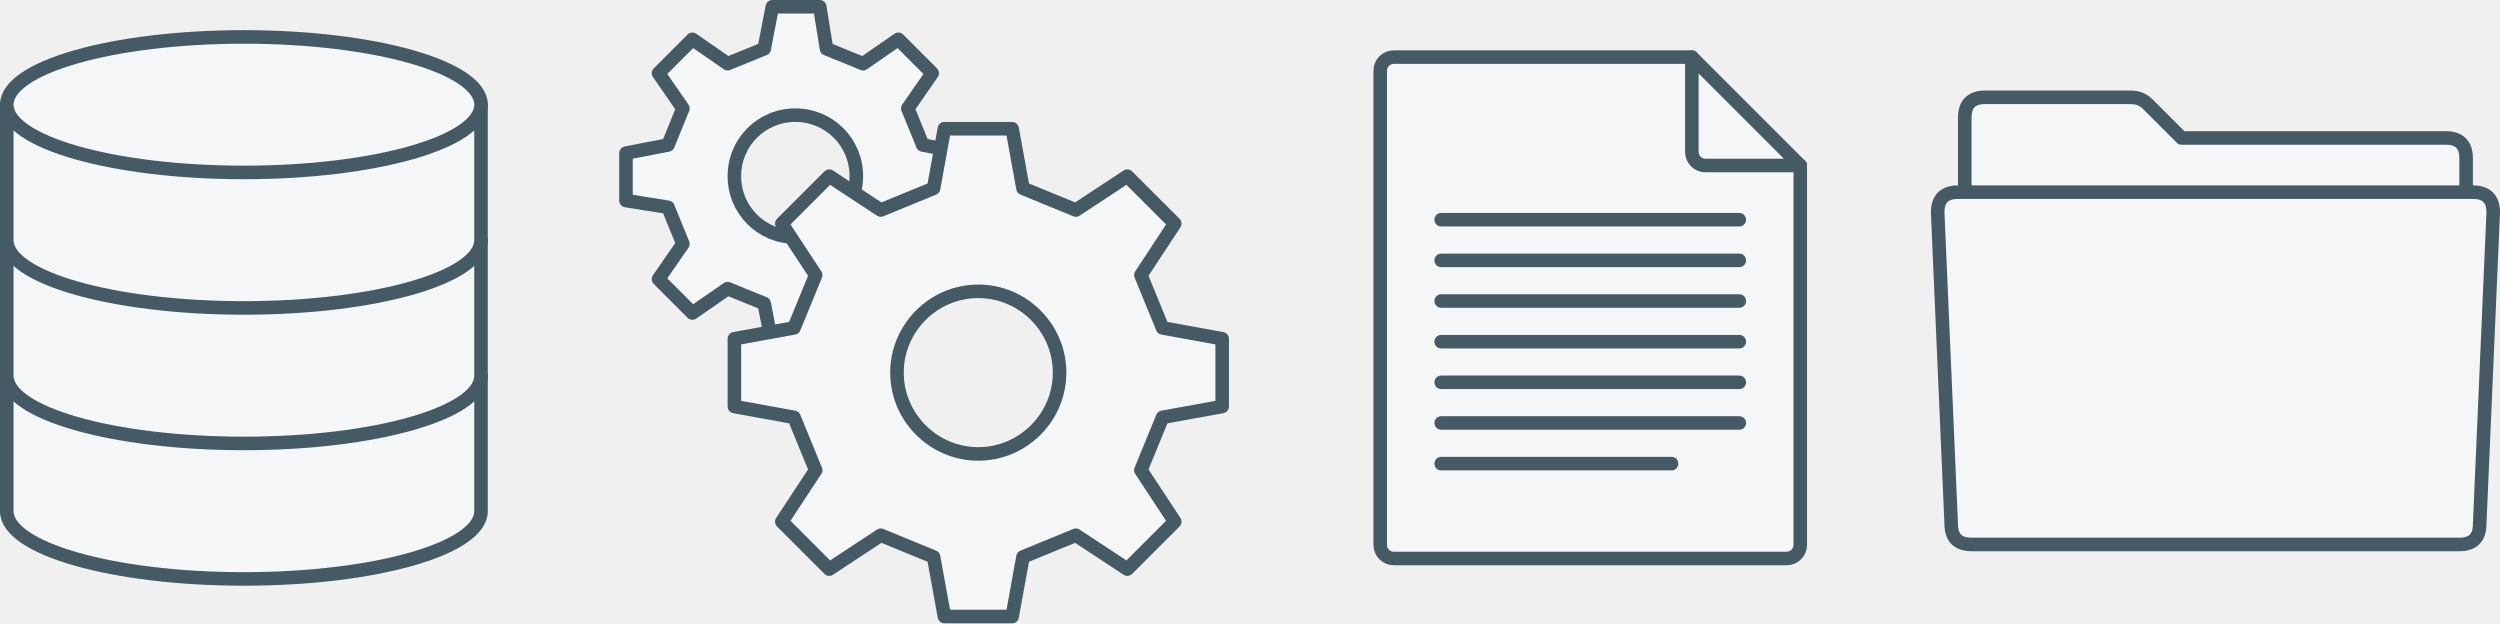
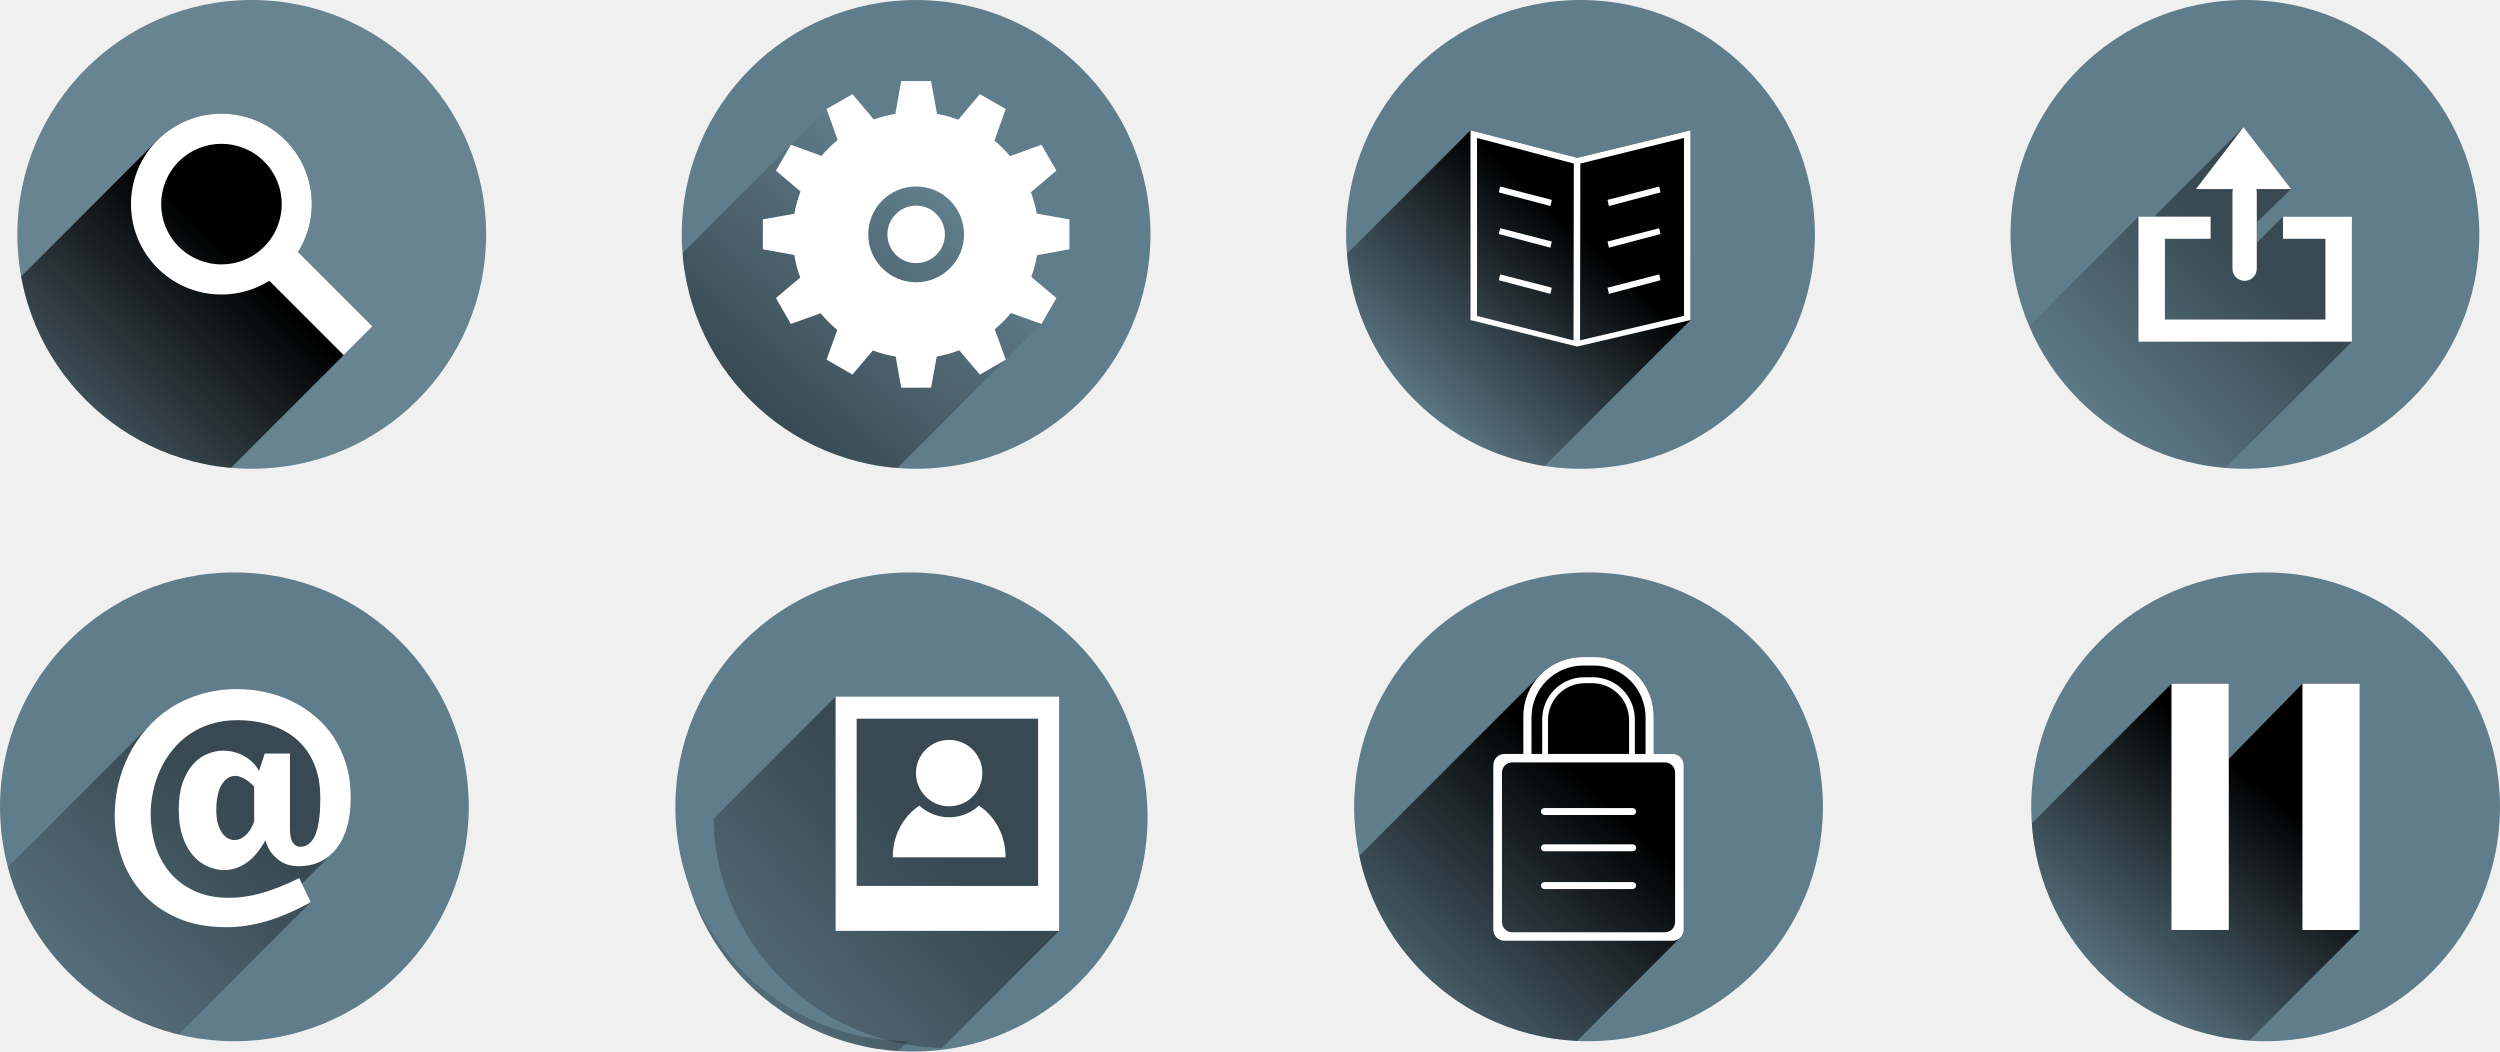
- <svg xmlns="http://www.w3.org/2000/svg" id="svg2" viewBox="0 0 184.501 46" version="1.1" width="184.501" height="46">
-   <defs id="defs67" />
-   <g id="g54" style="fill:#f4f6f8;stroke:#455a64;stroke-linecap:round;stroke-linejoin:round;stroke-opacity:1" transform="translate(-5.99995,-1.774183)">
-     <path id="path56" d="m 6.5,29.5 0,10 a 17.5,5 0 0 0 17.5,5 17.5,5 0 0 0 17.5,-5 l 0,-10" style="stroke:#455a64;stroke-opacity:1" />
-     <path id="path58" d="m 6.5,19.5 0,10 a 17.5,5 0 0 0 17.5,5 17.5,5 0 0 0 17.5,-5 l 0,-10" style="stroke:#455a64;stroke-opacity:1" />
-     <path id="path60" d="m 6.5,9.5 0,10 a 17.5,5 0 0 0 17.5,5 17.5,5 0 0 0 17.5,-5 l 0,-10" style="stroke:#455a64;stroke-opacity:1" />
-     <path id="path62" d="M 24,4.5 A 17.5,5 0 0 0 6.5,9.5 17.5,5 0 0 0 24,14.5 17.5,5 0 0 0 41.5,9.5 17.5,5 0 0 0 24,4.5 Z" style="stroke:#455a64;stroke-opacity:1" />
+ <svg xmlns="http://www.w3.org/2000/svg" xmlns:xlink="http://www.w3.org/1999/xlink" version="1.1" id="svg4732" viewBox="0 0 4266.375 1794.547" height="1794.547" width="4266.375">
+   <defs id="defs4734">
+     <linearGradient id="linearGradient6131">
+       <stop id="stop6133" offset="0" style="stop-color:#000000;stop-opacity:1;" />
+       <stop id="stop6135" offset="1" style="stop-color:#000000;stop-opacity:0;" />
+     </linearGradient>
+     <linearGradient gradientUnits="userSpaceOnUse" y2="797.922" x2="5.764" y1="389.351" x1="388.621" id="linearGradient6137" xlink:href="#linearGradient6131" />
+     <mask id="mask6139" maskUnits="userSpaceOnUse">
+       <circle style="color:#000000;clip-rule:nonzero;display:inline;overflow:visible;visibility:visible;opacity:1;isolation:auto;mix-blend-mode:normal;color-interpolation:sRGB;color-interpolation-filters:linearRGB;solid-color:#000000;solid-opacity:1;fill:#ffffff;fill-opacity:1;fill-rule:nonzero;stroke:none;stroke-width:0.4;stroke-miterlimit:4;stroke-dasharray:none;stroke-opacity:1;color-rendering:auto;image-rendering:auto;shape-rendering:auto;text-rendering:auto;enable-background:accumulate" id="circle6141" cx="400" cy="652.362" r="400" />
+     </mask>
+     <mask id="mask6143" maskUnits="userSpaceOnUse">
+       <circle style="color:#000000;clip-rule:nonzero;display:inline;overflow:visible;visibility:visible;opacity:1;isolation:auto;mix-blend-mode:normal;color-interpolation:sRGB;color-interpolation-filters:linearRGB;solid-color:#000000;solid-opacity:1;fill:#ffffff;fill-opacity:1;fill-rule:nonzero;stroke:none;stroke-width:0.4;stroke-miterlimit:4;stroke-dasharray:none;stroke-opacity:1;color-rendering:auto;image-rendering:auto;shape-rendering:auto;text-rendering:auto;enable-background:accumulate" id="circle6145" cx="400" cy="400" r="400" />
+     </mask>
+     <linearGradient xlink:href="#linearGradient6131" id="linearGradient7658" x1="397.143" y1="394.286" x2="107.143" y2="711.429" gradientUnits="userSpaceOnUse" />
+     <mask maskUnits="userSpaceOnUse" id="mask7660">
+       <circle r="400" cy="652.362" cx="400" id="circle7662" style="color:#000000;clip-rule:nonzero;display:inline;overflow:visible;visibility:visible;opacity:1;isolation:auto;mix-blend-mode:normal;color-interpolation:sRGB;color-interpolation-filters:linearRGB;solid-color:#000000;solid-opacity:1;fill:#ffffff;fill-opacity:1;fill-rule:nonzero;stroke:none;stroke-width:60;stroke-miterlimit:4;stroke-dasharray:none;stroke-opacity:1;color-rendering:auto;image-rendering:auto;shape-rendering:auto;text-rendering:auto;enable-background:accumulate" />
+     </mask>
+     <mask maskUnits="userSpaceOnUse" id="mask7664">
+       <circle r="400" cy="400" cx="400" id="circle7666" style="color:#000000;clip-rule:nonzero;display:inline;overflow:visible;visibility:visible;opacity:1;isolation:auto;mix-blend-mode:normal;color-interpolation:sRGB;color-interpolation-filters:linearRGB;solid-color:#000000;solid-opacity:1;fill:#ffffff;fill-opacity:1;fill-rule:nonzero;stroke:none;stroke-width:60;stroke-miterlimit:4;stroke-dasharray:none;stroke-opacity:1;color-rendering:auto;image-rendering:auto;shape-rendering:auto;text-rendering:auto;enable-background:accumulate" />
+     </mask>
+     <linearGradient xlink:href="#linearGradient6131" id="linearGradient7614" x1="403.214" y1="359.378" x2="3.929" y2="795.092" gradientUnits="userSpaceOnUse" />
+     <mask maskUnits="userSpaceOnUse" id="mask7618">
+       <circle r="661.016" cy="674.639" cx="400.001" id="circle7620" style="color:#000000;clip-rule:nonzero;display:inline;overflow:visible;visibility:visible;opacity:1;isolation:auto;mix-blend-mode:normal;color-interpolation:sRGB;color-interpolation-filters:linearRGB;solid-color:#000000;solid-opacity:1;fill:#ffffff;fill-opacity:1;fill-rule:nonzero;stroke:none;stroke-width:0.4;stroke-miterlimit:4;stroke-dasharray:none;stroke-opacity:1;color-rendering:auto;image-rendering:auto;shape-rendering:auto;text-rendering:auto;enable-background:accumulate" />
+     </mask>
+     <mask maskUnits="userSpaceOnUse" id="mask7622">
+       <circle r="400" cy="400" cx="400" id="circle7624" style="color:#000000;clip-rule:nonzero;display:inline;overflow:visible;visibility:visible;opacity:1;isolation:auto;mix-blend-mode:normal;color-interpolation:sRGB;color-interpolation-filters:linearRGB;solid-color:#000000;solid-opacity:1;fill:#ffffff;fill-opacity:1;fill-rule:nonzero;stroke:none;stroke-width:0.4;stroke-miterlimit:4;stroke-dasharray:none;stroke-opacity:1;color-rendering:auto;image-rendering:auto;shape-rendering:auto;text-rendering:auto;enable-background:accumulate" />
+     </mask>
+     <linearGradient xlink:href="#linearGradient6131" id="linearGradient7658-1" x1="397.143" y1="394.286" x2="107.143" y2="711.429" gradientUnits="userSpaceOnUse" />
+     <mask maskUnits="userSpaceOnUse" id="mask7660-5">
+       <circle r="400" cy="652.362" cx="400" id="circle7662-7" style="color:#000000;clip-rule:nonzero;display:inline;overflow:visible;visibility:visible;opacity:1;isolation:auto;mix-blend-mode:normal;color-interpolation:sRGB;color-interpolation-filters:linearRGB;solid-color:#000000;solid-opacity:1;fill:#ffffff;fill-opacity:1;fill-rule:nonzero;stroke:none;stroke-width:60;stroke-miterlimit:4;stroke-dasharray:none;stroke-opacity:1;color-rendering:auto;image-rendering:auto;shape-rendering:auto;text-rendering:auto;enable-background:accumulate" />
+     </mask>
+     <mask maskUnits="userSpaceOnUse" id="mask7664-4">
+       <circle r="400" cy="400" cx="400" id="circle7666-6" style="color:#000000;clip-rule:nonzero;display:inline;overflow:visible;visibility:visible;opacity:1;isolation:auto;mix-blend-mode:normal;color-interpolation:sRGB;color-interpolation-filters:linearRGB;solid-color:#000000;solid-opacity:1;fill:#ffffff;fill-opacity:1;fill-rule:nonzero;stroke:none;stroke-width:60;stroke-miterlimit:4;stroke-dasharray:none;stroke-opacity:1;color-rendering:auto;image-rendering:auto;shape-rendering:auto;text-rendering:auto;enable-background:accumulate" />
+     </mask>
+     <linearGradient xlink:href="#linearGradient6131" id="linearGradient7614-5" x1="403.214" y1="359.378" x2="3.929" y2="795.092" gradientUnits="userSpaceOnUse" />
+     <mask maskUnits="userSpaceOnUse" id="mask7618-0">
+       <circle r="661.016" cy="674.639" cx="400.001" id="circle7620-9" style="color:#000000;clip-rule:nonzero;display:inline;overflow:visible;visibility:visible;opacity:1;isolation:auto;mix-blend-mode:normal;color-interpolation:sRGB;color-interpolation-filters:linearRGB;solid-color:#000000;solid-opacity:1;fill:#ffffff;fill-opacity:1;fill-rule:nonzero;stroke:none;stroke-width:0.4;stroke-miterlimit:4;stroke-dasharray:none;stroke-opacity:1;color-rendering:auto;image-rendering:auto;shape-rendering:auto;text-rendering:auto;enable-background:accumulate" />
+     </mask>
+     <mask maskUnits="userSpaceOnUse" id="mask7622-9">
+       <circle r="400" cy="400" cx="400" id="circle7624-8" style="color:#000000;clip-rule:nonzero;display:inline;overflow:visible;visibility:visible;opacity:1;isolation:auto;mix-blend-mode:normal;color-interpolation:sRGB;color-interpolation-filters:linearRGB;solid-color:#000000;solid-opacity:1;fill:#ffffff;fill-opacity:1;fill-rule:nonzero;stroke:none;stroke-width:0.4;stroke-miterlimit:4;stroke-dasharray:none;stroke-opacity:1;color-rendering:auto;image-rendering:auto;shape-rendering:auto;text-rendering:auto;enable-background:accumulate" />
+     </mask>
+     <mask maskUnits="userSpaceOnUse" id="mask5560">
+       <ellipse ry="399.972" rx="399.972" cy="652.362" cx="400" id="ellipse5562" style="color:#000000;clip-rule:nonzero;display:inline;overflow:visible;visibility:visible;opacity:1;isolation:auto;mix-blend-mode:normal;color-interpolation:sRGB;color-interpolation-filters:linearRGB;solid-color:#000000;solid-opacity:1;fill:#ffffff;fill-opacity:1;fill-rule:nonzero;stroke:#273b50;stroke-width:0.055;stroke-miterlimit:4;stroke-dasharray:none;stroke-opacity:1;color-rendering:auto;image-rendering:auto;shape-rendering:auto;text-rendering:auto;enable-background:accumulate" />
+     </mask>
+     <mask maskUnits="userSpaceOnUse" id="mask5564">
+       <ellipse ry="611.537" rx="611.537" cy="652.4" cx="399.962" id="ellipse5566" style="color:#000000;clip-rule:nonzero;display:inline;overflow:visible;visibility:visible;opacity:1;isolation:auto;mix-blend-mode:normal;color-interpolation:sRGB;color-interpolation-filters:linearRGB;solid-color:#000000;solid-opacity:1;fill:#ffffff;fill-opacity:1;fill-rule:nonzero;stroke:#273b50;stroke-width:0.085;stroke-miterlimit:4;stroke-dasharray:none;stroke-opacity:1;color-rendering:auto;image-rendering:auto;shape-rendering:auto;text-rendering:auto;enable-background:accumulate" />
+     </mask>
+     <mask maskUnits="userSpaceOnUse" id="mask5568">
+       <ellipse ry="399.972" rx="399.972" cy="400" cx="400" id="ellipse5570" style="color:#000000;clip-rule:nonzero;display:inline;overflow:visible;visibility:visible;opacity:1;isolation:auto;mix-blend-mode:normal;color-interpolation:sRGB;color-interpolation-filters:linearRGB;solid-color:#000000;solid-opacity:1;fill:#ffffff;fill-opacity:1;fill-rule:nonzero;stroke:#273b50;stroke-width:0.055;stroke-miterlimit:4;stroke-dasharray:none;stroke-opacity:1;color-rendering:auto;image-rendering:auto;shape-rendering:auto;text-rendering:auto;enable-background:accumulate" />
+     </mask>
+     <linearGradient xlink:href="#linearGradient6131" id="linearGradient5580" x1="92.427" y1="750.933" x2="450.805" y2="348.978" gradientUnits="userSpaceOnUse" />
+     <linearGradient xlink:href="#linearGradient6131" id="linearGradient5554" x1="349.665" y1="416.43" x2="-68.235" y2="847.858" gradientUnits="userSpaceOnUse" />
+     <mask maskUnits="userSpaceOnUse" id="mask5556">
+       <circle style="color:#000000;clip-rule:nonzero;display:inline;overflow:visible;visibility:visible;opacity:1;isolation:auto;mix-blend-mode:normal;color-interpolation:sRGB;color-interpolation-filters:linearRGB;solid-color:#000000;solid-opacity:1;fill:#ffffff;fill-opacity:1;fill-rule:nonzero;stroke:none;stroke-width:0.4;stroke-miterlimit:4;stroke-dasharray:none;stroke-opacity:1;color-rendering:auto;image-rendering:auto;shape-rendering:auto;text-rendering:auto;enable-background:accumulate" id="circle5558" cx="400" cy="652.362" r="400" />
+     </mask>
+     <mask maskUnits="userSpaceOnUse" id="mask5560-6">
+       <circle style="color:#000000;clip-rule:nonzero;display:inline;overflow:visible;visibility:visible;opacity:1;isolation:auto;mix-blend-mode:normal;color-interpolation:sRGB;color-interpolation-filters:linearRGB;solid-color:#000000;solid-opacity:1;fill:#ffffff;fill-opacity:1;fill-rule:nonzero;stroke:none;stroke-width:0.4;stroke-miterlimit:4;stroke-dasharray:none;stroke-opacity:1;color-rendering:auto;image-rendering:auto;shape-rendering:auto;text-rendering:auto;enable-background:accumulate" id="circle5562" cx="400" cy="400" r="400" />
+     </mask>
+     <linearGradient xlink:href="#linearGradient6131" id="linearGradient6736" x1="390" y1="719.183" x2="-2.857" y2="1056.326" gradientUnits="userSpaceOnUse" />
+     <mask maskUnits="userSpaceOnUse" id="mask6740">
+       <circle style="color:#000000;clip-rule:nonzero;display:inline;overflow:visible;visibility:visible;opacity:1;isolation:auto;mix-blend-mode:normal;color-interpolation:sRGB;color-interpolation-filters:linearRGB;solid-color:#000000;solid-opacity:1;fill:#ffffff;fill-opacity:1;fill-rule:nonzero;stroke:none;stroke-width:0.4;stroke-miterlimit:4;stroke-dasharray:none;stroke-opacity:1;color-rendering:auto;image-rendering:auto;shape-rendering:auto;text-rendering:auto;enable-background:accumulate" id="circle6742" cx="400" cy="652.362" r="400" />
+     </mask>
+     <mask maskUnits="userSpaceOnUse" id="mask6744">
+       <circle style="color:#000000;clip-rule:nonzero;display:inline;overflow:visible;visibility:visible;opacity:1;isolation:auto;mix-blend-mode:normal;color-interpolation:sRGB;color-interpolation-filters:linearRGB;solid-color:#000000;solid-opacity:1;fill:#ffffff;fill-opacity:1;fill-rule:nonzero;stroke:none;stroke-width:0.4;stroke-miterlimit:4;stroke-dasharray:none;stroke-opacity:1;color-rendering:auto;image-rendering:auto;shape-rendering:auto;text-rendering:auto;enable-background:accumulate" id="circle6746" cx="400" cy="652.362" r="400" />
+     </mask>
+     <linearGradient xlink:href="#linearGradient6131" id="linearGradient4975" x1="373.161" y1="442.373" x2="-89.395" y2="861.017" gradientUnits="userSpaceOnUse" />
+     <mask maskUnits="userSpaceOnUse" id="mask4979">
+       <circle r="400" cy="400" cx="400" id="circle4981" style="color:#000000;clip-rule:nonzero;display:inline;overflow:visible;visibility:visible;opacity:1;isolation:auto;mix-blend-mode:normal;color-interpolation:sRGB;color-interpolation-filters:linearRGB;solid-color:#000000;solid-opacity:1;fill:#ffffff;fill-opacity:1;fill-rule:nonzero;stroke:none;stroke-width:0.4;stroke-miterlimit:4;stroke-dasharray:none;stroke-opacity:1;color-rendering:auto;image-rendering:auto;shape-rendering:auto;text-rendering:auto;enable-background:accumulate" />
+     </mask>
+     <mask maskUnits="userSpaceOnUse" id="mask4983">
+       <circle r="400" cy="400" cx="400" id="circle4985" style="color:#000000;clip-rule:nonzero;display:inline;overflow:visible;visibility:visible;opacity:1;isolation:auto;mix-blend-mode:normal;color-interpolation:sRGB;color-interpolation-filters:linearRGB;solid-color:#000000;solid-opacity:1;fill:#ffffff;fill-opacity:1;fill-rule:nonzero;stroke:none;stroke-width:0.4;stroke-miterlimit:4;stroke-dasharray:none;stroke-opacity:1;color-rendering:auto;image-rendering:auto;shape-rendering:auto;text-rendering:auto;enable-background:accumulate" />
+     </mask>
+     <linearGradient xlink:href="#linearGradient6131" id="linearGradient6386" x1="385.874" y1="355.538" x2="84.847" y2="719.193" gradientUnits="userSpaceOnUse" />
+     <mask maskUnits="userSpaceOnUse" id="mask6390">
+       <circle r="400" cy="400" cx="400" id="circle6392" style="color:#000000;clip-rule:nonzero;display:inline;overflow:visible;visibility:visible;opacity:1;isolation:auto;mix-blend-mode:normal;color-interpolation:sRGB;color-interpolation-filters:linearRGB;solid-color:#000000;solid-opacity:1;fill:#ffffff;fill-opacity:1;fill-rule:nonzero;stroke:none;stroke-width:60;stroke-miterlimit:4;stroke-dasharray:none;stroke-opacity:1;color-rendering:auto;image-rendering:auto;shape-rendering:auto;text-rendering:auto;enable-background:accumulate" />
+     </mask>
+     <mask maskUnits="userSpaceOnUse" id="mask6394">
+       <circle r="400" cy="400" cx="400" id="circle6396" style="color:#000000;clip-rule:nonzero;display:inline;overflow:visible;visibility:visible;opacity:1;isolation:auto;mix-blend-mode:normal;color-interpolation:sRGB;color-interpolation-filters:linearRGB;solid-color:#000000;solid-opacity:1;fill:#ffffff;fill-opacity:1;fill-rule:nonzero;stroke:none;stroke-width:60;stroke-miterlimit:4;stroke-dasharray:none;stroke-opacity:1;color-rendering:auto;image-rendering:auto;shape-rendering:auto;text-rendering:auto;enable-background:accumulate" />
+     </mask>
+     <linearGradient xlink:href="#linearGradient6131" id="linearGradient5018" x1="403.339" y1="429.142" x2="113.935" y2="719.176" gradientUnits="userSpaceOnUse" />
+     <mask maskUnits="userSpaceOnUse" id="mask5020">
+       <circle r="400" cy="400" cx="400" id="circle5022" style="color:#000000;clip-rule:nonzero;display:inline;overflow:visible;visibility:visible;opacity:1;isolation:auto;mix-blend-mode:normal;color-interpolation:sRGB;color-interpolation-filters:linearRGB;solid-color:#000000;solid-opacity:1;fill:#ffffff;fill-opacity:1;fill-rule:nonzero;stroke:none;stroke-width:1;stroke-miterlimit:4;stroke-dasharray:none;stroke-opacity:1;color-rendering:auto;image-rendering:auto;shape-rendering:auto;text-rendering:auto;enable-background:accumulate" />
+     </mask>
+     <mask maskUnits="userSpaceOnUse" id="mask5024">
+       <circle r="400" cy="400" cx="400" id="circle5026" style="color:#000000;clip-rule:nonzero;display:inline;overflow:visible;visibility:visible;opacity:1;isolation:auto;mix-blend-mode:normal;color-interpolation:sRGB;color-interpolation-filters:linearRGB;solid-color:#000000;solid-opacity:1;fill:#ffffff;fill-opacity:1;fill-rule:nonzero;stroke:none;stroke-width:1;stroke-miterlimit:4;stroke-dasharray:none;stroke-opacity:1;color-rendering:auto;image-rendering:auto;shape-rendering:auto;text-rendering:auto;enable-background:accumulate" />
+     </mask>
+   </defs>
+   <g id="g5094" transform="translate(0,976.8925)">
+     <g id="g4455">
+       <g id="g4354">
+         <circle r="400" cy="400" cx="400" id="circle6121" style="color:#000000;clip-rule:nonzero;display:inline;overflow:visible;visibility:visible;opacity:1;isolation:auto;mix-blend-mode:normal;color-interpolation:sRGB;color-interpolation-filters:linearRGB;solid-color:#000000;solid-opacity:1;fill:#607d8b;fill-opacity:1;fill-rule:nonzero;stroke:none;stroke-width:0.4;stroke-miterlimit:4;stroke-dasharray:none;stroke-opacity:1;color-rendering:auto;image-rendering:auto;shape-rendering:auto;text-rendering:auto;enable-background:accumulate" />
+         <path mask="url(#mask6143)" id="path5305" d="m 404.998,199 c -22.457,0 -43.271,2.921 -62.441,8.764 -18.988,5.66 -36.243,13.511 -51.762,23.553 -11.84,7.661 -22.612,16.441 -32.326,26.334 L 9.523,506.983 C 18.913,709.906 151.715,760.937 299.094,794.028 l 231.334,-231.334 -15.203,-31.676 51.42,-51.449 c 0,0 5.818,-6.029 8.424,-9.441 7.668,-10.042 13.511,-22.274 17.527,-36.697 4.017,-14.424 6.025,-30.766 6.025,-49.023 0,-20.449 -2.556,-39.254 -7.668,-56.416 -5.112,-17.162 -12.142,-32.59 -21.088,-46.283 -8.946,-13.693 -19.537,-25.651 -31.77,-35.875 C 525.863,235.425 512.535,226.752 498.111,219.814 483.87,212.876 468.808,207.672 452.924,204.203 437.04,200.734 421.065,199 404.998,199 Z" style="font-style:normal;font-variant:normal;font-weight:normal;font-stretch:normal;font-size:medium;line-height:125%;font-family:'Francois One';-inkscape-font-specification:'Francois One, Normal';text-align:start;letter-spacing:0px;word-spacing:0px;writing-mode:lr-tb;text-anchor:start;opacity:0.42;fill:url(#linearGradient6137);fill-opacity:1;stroke:none;stroke-width:1;stroke-linecap:butt;stroke-linejoin:miter;stroke-opacity:1" />
+         <path transform="translate(0,-252.3622)" mask="url(#mask6139)" style="font-style:normal;font-variant:normal;font-weight:normal;font-stretch:normal;font-size:medium;line-height:125%;font-family:'Francois One';-inkscape-font-specification:'Francois One, Normal';text-align:start;letter-spacing:0px;word-spacing:0px;writing-mode:lr-tb;text-anchor:start;fill:#ffffff;fill-opacity:1;stroke:none;stroke-width:1px;stroke-linecap:butt;stroke-linejoin:miter;stroke-opacity:1" id="path5287" d="m 598.621,636.769 q 0,27.387 -6.025,49.022 -6.025,21.635 -17.527,36.698 -11.502,15.063 -28.208,23.279 -16.432,7.942 -37.793,7.942 -3.834,0 -11.502,-1.095 -7.394,-1.095 -15.884,-5.477 -8.216,-4.656 -16.158,-13.42 -7.942,-8.764 -12.598,-24.374 -13.967,25.743 -32.042,38.341 -18.075,12.598 -37.793,12.598 -14.789,0 -29.03,-6.299 -13.967,-6.299 -24.922,-18.897 -10.955,-12.872 -17.527,-32.042 -6.573,-19.444 -6.573,-45.462 0,-27.113 6.573,-46.283 6.847,-19.171 17.527,-31.221 10.955,-12.324 24.374,-17.801 13.693,-5.751 27.387,-5.751 9.585,0 18.623,2.465 9.311,2.191 17.254,6.847 7.942,4.382 14.515,10.955 6.573,6.299 10.681,14.515 l 9.859,-29.851 42.997,0 0,128.443 q 0,16.432 4.93,23.552 4.93,7.12 12.324,7.12 8.764,0 14.515,-4.656 6.025,-4.656 9.859,-12.05 3.834,-7.668 5.751,-16.98 2.191,-9.585 3.013,-18.897 1.095,-9.311 1.095,-17.527 0.273,-8.216 0.273,-13.693 0,-32.864 -10.407,-57.512 -10.407,-24.922 -29.304,-41.354 -18.623,-16.706 -44.914,-24.922 -26.017,-8.49 -57.238,-8.49 -24.374,0 -44.914,6.573 -20.54,6.299 -36.972,17.801 -16.158,11.228 -28.482,26.565 -12.324,15.336 -20.814,33.412 -8.216,17.801 -12.324,37.52 -4.108,19.444 -4.108,38.889 0,27.387 7.942,53.13 7.942,25.47 24.374,45.462 16.432,19.718 41.628,31.768 25.469,12.05 60.25,12.05 25.743,0 54.773,-7.942 29.03,-8.216 64.632,-25.743 l 19.718,41.08 q -40.258,22.183 -75.861,32.59 -35.329,10.133 -67.645,10.133 -49.022,0 -85.172,-16.158 -35.876,-16.158 -59.429,-42.723 -23.552,-26.839 -35.055,-61.072 -11.502,-34.507 -11.502,-71.205 0,-26.291 6.025,-52.582 6.299,-26.291 18.075,-50.117 12.05,-23.826 29.851,-44.366 17.801,-20.814 41.08,-35.876 23.279,-15.063 51.761,-23.552 28.756,-8.764 62.441,-8.764 24.1,0 47.926,5.203 23.826,5.203 45.188,15.61 21.635,10.407 39.984,26.017 18.349,15.336 31.768,35.876 13.419,20.54 21.088,46.283 7.668,25.743 7.668,56.416 z M 433.754,617.872 Q 415.679,599.523 401.438,599.523 q -7.394,0 -13.419,4.382 -6.025,4.108 -10.407,11.776 -4.108,7.394 -6.299,18.075 -2.191,10.681 -2.191,23.826 0,12.872 2.465,22.731 2.739,9.585 7.121,16.158 4.382,6.299 9.859,9.585 5.751,3.012 12.05,3.012 9.038,0 18.075,-7.668 9.038,-7.942 15.063,-23.552 l 0,-59.977 z" />
+       </g>
+     </g>
  </g>
-   <g id="g70" style="fill:#f4f6f8;stroke:#455a64;stroke-linecap:round;stroke-linejoin:round;stroke-opacity:1" transform="translate(93.36033,-1.284272)">
-     <path id="path72" d="m 31.5,5.5 -22,0 a 1,1 0 0 0 -1,1 l 0,35 a 1,1 0 0 0 1,1 l 29,0 a 1,1 0 0 0 1,-1 l 0,-28" style="stroke:#455a64;stroke-opacity:1" />
-     <path id="path74" d="m 13,26.5 22,0 m -22,9 17,0 m -17,-3 22,0 m -22,-3 22,0 m -22,-6 22,0 m -22,-3 22,0 m -22,-3 22,0" style="stroke:#455a64;stroke-opacity:1" />
-     <path id="path76" d="m 31.5,5.5 0,7 a 1,1 0 0 0 1,1 l 7,0 z" style="stroke:#455a64;stroke-opacity:1" />
+   <path id="rect4221" d="m 6099.056,1626.509 c -56.129,0 -101.314,45.183 -101.314,101.312 l 0,63.898 -32.121,0 c -10.611,0 -19.156,8.546 -19.156,19.156 l 0,280.58 c 0,10.611 8.546,19.156 19.156,19.156 l 286.695,0 c 10.611,0 19.148,-8.546 19.148,-19.156 l 0,-280.58 c 0,-10.61 -8.538,-19.156 -19.148,-19.156 l -32.123,0 0,-63.898 c 0,-56.129 -45.191,-101.312 -101.32,-101.312 l -19.816,0 z m 1.236,14.351 17.344,0 c 49.118,0 88.664,39.546 88.664,88.664 l 0,62.195 -18.27,0 0,-58.824 c 0,-39.898 -32.124,-72.016 -72.022,-72.016 l -14.09,0 c -39.898,0 -72.014,32.118 -72.014,72.016 l 0,58.824 -18.271,0 0,-62.195 c 0,-49.119 39.54,-88.664 88.658,-88.664 z m 2.506,30.217 12.332,0 c 34.914,0 63.022,28.113 63.022,63.027 l 0,57.615 -138.367,0 0,-57.615 c 0,-34.914 28.099,-63.027 63.014,-63.027 z m -124.137,135.15 260.613,0 c 9.645,0 17.406,7.767 17.406,17.412 l 0,255.053 c 0,9.645 -7.761,17.412 -17.406,17.412 l -260.613,0 c -9.645,0 -17.414,-7.767 -17.414,-17.412 l 0,-255.053 c 0,-9.645 7.769,-17.412 17.414,-17.412 z" style="color:#000000;clip-rule:nonzero;display:inline;overflow:visible;visibility:visible;opacity:1;isolation:auto;mix-blend-mode:normal;color-interpolation:sRGB;color-interpolation-filters:linearRGB;solid-color:#000000;solid-opacity:1;fill:#ffffff;fill-opacity:1;fill-rule:nonzero;stroke:none;stroke-width:0.4;stroke-miterlimit:4;stroke-dasharray:none;stroke-opacity:1;color-rendering:auto;image-rendering:auto;shape-rendering:auto;text-rendering:auto;enable-background:accumulate" />
+   <rect ry="5.921" y="2982.74" x="6710.159" height="11.842" width="162.5" id="rect4248" style="color:#000000;clip-rule:nonzero;display:inline;overflow:visible;visibility:visible;opacity:1;isolation:auto;mix-blend-mode:normal;color-interpolation:sRGB;color-interpolation-filters:linearRGB;solid-color:#000000;solid-opacity:1;fill:#ffffff;fill-opacity:1;fill-rule:nonzero;stroke:none;stroke-width:0.4;stroke-miterlimit:4;stroke-dasharray:none;stroke-opacity:1;color-rendering:auto;image-rendering:auto;shape-rendering:auto;text-rendering:auto;enable-background:accumulate" />
+   <g id="g4555" transform="translate(-11770.227,-5631.69)">
+     <circle style="color:#000000;clip-rule:nonzero;display:inline;overflow:visible;visibility:visible;opacity:1;isolation:auto;mix-blend-mode:normal;color-interpolation:sRGB;color-interpolation-filters:linearRGB;solid-color:#000000;solid-opacity:1;fill:#607d8b;fill-opacity:1;fill-rule:nonzero;stroke:none;stroke-width:0.4;stroke-miterlimit:4;stroke-dasharray:none;stroke-opacity:1;color-rendering:auto;image-rendering:auto;shape-rendering:auto;text-rendering:auto;enable-background:accumulate" id="circle7616" cx="14481.144" cy="7008.583" r="400" />
+     <path style="color:#000000;clip-rule:nonzero;display:inline;overflow:visible;visibility:visible;opacity:1;isolation:auto;mix-blend-mode:normal;color-interpolation:sRGB;color-interpolation-filters:linearRGB;solid-color:#000000;solid-opacity:1;fill:url(#linearGradient7614-5);fill-opacity:1;fill-rule:nonzero;stroke:none;stroke-width:0.4;stroke-miterlimit:4;stroke-dasharray:none;stroke-opacity:1;color-rendering:auto;image-rendering:auto;shape-rendering:auto;text-rendering:auto;enable-background:accumulate" d="m 390.092,144.469 c -28.7,0 -54.534,11.818 -72.934,30.867 L 5.175,487.318 C 31.702,659.929 110.042,796.495 379.979,799.776 L 555.561,624.195 c 3.3,-2.728 5.664,-6.544 6.553,-10.91 0.254,-1.249 0.387,-2.543 0.387,-3.869 l 0,-280.58 c 0,-1.326 -0.133,-2.62 -0.387,-3.869 -1.779,-8.744 -9.478,-15.287 -18.762,-15.287 l -32.123,0 0,-63.898 c 0,-56.129 -45.191,-101.312 -101.32,-101.312 z" transform="translate(14081.144,6608.583)" id="path6784" mask="url(#mask7622-9)" />
+     <path style="color:#000000;clip-rule:nonzero;display:inline;overflow:visible;visibility:visible;opacity:1;isolation:auto;mix-blend-mode:normal;color-interpolation:sRGB;color-interpolation-filters:linearRGB;solid-color:#000000;solid-opacity:1;fill:#ffffff;fill-opacity:1;fill-rule:nonzero;stroke:none;stroke-width:0.4;stroke-miterlimit:4;stroke-dasharray:none;stroke-opacity:1;color-rendering:auto;image-rendering:auto;shape-rendering:auto;text-rendering:auto;enable-background:accumulate" d="m 14471.236,6753.051 c -56.129,0 -101.315,45.183 -101.315,101.312 l 0,63.898 -32.121,0 c -10.61,0 -19.156,8.546 -19.156,19.156 l 0,280.58 c 0,10.611 8.546,19.156 19.156,19.156 l 286.696,0 c 10.61,0 19.148,-8.546 19.148,-19.156 l 0,-280.58 c 0,-10.611 -8.538,-19.156 -19.148,-19.156 l -32.123,0 0,-63.898 c 0,-56.129 -45.192,-101.312 -101.321,-101.312 l -19.816,0 z m 1.236,14.352 17.344,0 c 49.118,0 88.664,39.545 88.664,88.664 l 0,62.195 -18.27,0 0,-58.824 c 0,-39.898 -32.123,-72.016 -72.021,-72.016 l -14.09,0 c -39.898,0 -72.014,32.118 -72.014,72.016 l 0,58.824 -18.271,0 0,-62.195 c 0,-49.119 39.54,-88.664 88.658,-88.664 z m 2.506,30.217 12.332,0 c 34.914,0 63.022,28.113 63.022,63.027 l 0,57.615 -138.368,0 0,-57.615 c 0,-34.914 28.1,-63.027 63.014,-63.027 z m -124.137,135.15 260.614,0 c 9.645,0 17.406,7.767 17.406,17.412 l 0,255.053 c 0,9.645 -7.761,17.412 -17.406,17.412 l -260.614,0 c -9.645,0 -17.414,-7.767 -17.414,-17.412 l 0,-255.053 c 0,-9.645 7.769,-17.412 17.414,-17.412 z" id="rect4221-4" />
+     <rect style="color:#000000;clip-rule:nonzero;display:inline;overflow:visible;visibility:visible;opacity:1;isolation:auto;mix-blend-mode:normal;color-interpolation:sRGB;color-interpolation-filters:linearRGB;solid-color:#000000;solid-opacity:1;fill:#ffffff;fill-opacity:1;fill-rule:nonzero;stroke:none;stroke-width:0.4;stroke-miterlimit:4;stroke-dasharray:none;stroke-opacity:1;color-rendering:auto;image-rendering:auto;shape-rendering:auto;text-rendering:auto;enable-background:accumulate" id="rect4248-4" width="162.5" height="11.842" x="14399.894" y="7010.712" ry="5.921" />
+     <rect ry="5.921" y="7137.028" x="14399.894" height="11.842" width="162.5" id="rect4250" style="color:#000000;clip-rule:nonzero;display:inline;overflow:visible;visibility:visible;opacity:1;isolation:auto;mix-blend-mode:normal;color-interpolation:sRGB;color-interpolation-filters:linearRGB;solid-color:#000000;solid-opacity:1;fill:#ffffff;fill-opacity:1;fill-rule:nonzero;stroke:none;stroke-width:0.4;stroke-miterlimit:4;stroke-dasharray:none;stroke-opacity:1;color-rendering:auto;image-rendering:auto;shape-rendering:auto;text-rendering:auto;enable-background:accumulate" />
+     <rect style="color:#000000;clip-rule:nonzero;display:inline;overflow:visible;visibility:visible;opacity:1;isolation:auto;mix-blend-mode:normal;color-interpolation:sRGB;color-interpolation-filters:linearRGB;solid-color:#000000;solid-opacity:1;fill:#ffffff;fill-opacity:1;fill-rule:nonzero;stroke:none;stroke-width:0.4;stroke-miterlimit:4;stroke-dasharray:none;stroke-opacity:1;color-rendering:auto;image-rendering:auto;shape-rendering:auto;text-rendering:auto;enable-background:accumulate" id="rect4252" width="162.5" height="11.842" x="14399.894" y="7072.555" ry="5.921" />
  </g>
-   <g id="g78" style="fill:#f4f6f8;stroke:#455a64;stroke-linecap:round;stroke-linejoin:round;stroke-opacity:1" transform="translate(44.69768,-1)">
-     <path id="path80" d="M 12.3,1.5 11.7,4.6 9,5.7 6.4,3.9 3.9,6.4 5.7,9 l -1.1,2.7 -3.1,0.6 0,3.5 3.1,0.5 1.1,2.7 -1.8,2.6 2.5,2.5 2.6,-1.8 2.7,1.1 0.6,3.1 3.5,0 0.5,-3.1 2.7,-1.1 2.6,1.8 2.5,-2.5 -1.8,-2.6 1.1,-2.7 3.1,-0.5 0,-3.5 L 23.4,11.7 22.3,9 24.1,6.4 21.6,3.9 19,5.7 16.3,4.6 15.8,1.5 l -3.5,0 z m 1.7,8 c 2.5,0 4.5,2 4.5,4.5 0,2.5 -2,4.5 -4.5,4.5 -2.5,0 -4.5,-2 -4.5,-4.5 0,-2.5 2,-4.5 4.5,-4.5 z" style="stroke:#455a64;stroke-opacity:1" />
-     <path id="path82" d="m 25,10.5 -0.8,4.4 -3.9,1.6 -3.8,-2.5 -3.5,3.5 2.5,3.8 -1.6,3.9 -4.4,0.8 0,5 4.4,0.8 1.6,3.9 -2.5,3.8 3.5,3.5 3.8,-2.5 3.9,1.6 0.8,4.4 5,0 0.8,-4.4 3.9,-1.6 3.8,2.5 3.5,-3.5 -2.5,-3.8 1.6,-3.9 4.4,-0.8 0,-5 -4.4,-0.8 -1.6,-3.9 2.5,-3.8 -3.5,-3.5 -3.8,2.5 -3.9,-1.6 -0.8,-4.4 -5,0 z m 2.5,12 c 3.3,0 6,2.7 6,6 0,3.3 -2.7,6 -6,6 -3.3,0 -6,-2.7 -6,-6 0,-3.3 2.7,-6 6,-6 z" style="stroke:#455a64;stroke-opacity:1" />
+   <g mask="url(#mask5564)" style="fill:#404040" id="layer1-7" transform="matrix(0.6540444,0,0,0.6540444,5217.243,3345.345)" />
+   <g id="g4913" transform="translate(-3802.737,-1376.892)">
+     <circle r="400" cy="2771.439" cx="5361.138" id="path5900" style="color:#000000;clip-rule:nonzero;display:inline;overflow:visible;visibility:visible;opacity:1;isolation:auto;mix-blend-mode:normal;color-interpolation:sRGB;color-interpolation-filters:linearRGB;solid-color:#000000;solid-opacity:1;fill:#607d8b;fill-opacity:1;fill-rule:nonzero;stroke:none;stroke-width:0.4;stroke-miterlimit:4;stroke-dasharray:none;stroke-opacity:1;color-rendering:auto;image-rendering:auto;shape-rendering:auto;text-rendering:auto;enable-background:accumulate" />
+     <path transform="translate(4961.138,2119.077)" style="color:#000000;clip-rule:nonzero;display:inline;overflow:visible;visibility:visible;opacity:0.42;isolation:auto;mix-blend-mode:normal;color-interpolation:sRGB;color-interpolation-filters:linearRGB;solid-color:#000000;solid-opacity:1;fill:url(#linearGradient6736);fill-opacity:1;fill-rule:nonzero;stroke:none;stroke-width:0.4;stroke-miterlimit:4;stroke-dasharray:none;stroke-opacity:1;color-rendering:auto;image-rendering:auto;shape-rendering:auto;text-rendering:auto;enable-background:accumulate" d="M 485.444,453.571 380.362,558.684 C 339.708,627.786 256.41,616.47 211.489,608.505 L 12.105,807.888 C 44.736,960.772 158.684,1047.585 374.121,1051.938 L 574.081,851.977 485.463,760.413 405.247,714.102 574.077,545.212 Z" id="path5914" mask="url(#mask6744)" />
+     <path transform="translate(4961.138,2119.077)" id="path4154" d="m 530.534,434.884 a 63.759,63.759 0 0 0 -63.751,63.788 63.759,63.759 0 0 0 0.781,9.676 l -166.914,96.353 a 63.759,63.759 0 0 0 -42.613,-16.412 63.759,63.759 0 0 0 -63.751,63.751 63.759,63.759 0 0 0 63.751,63.751 63.759,63.759 0 0 0 43.766,-17.417 l 166.021,95.869 a 63.759,63.759 0 0 0 -1.042,11.202 63.759,63.759 0 0 0 63.751,63.751 63.759,63.759 0 0 0 63.751,-63.751 63.759,63.759 0 0 0 -63.751,-63.788 63.759,63.759 0 0 0 -45.069,18.757 l -165.016,-95.273 a 63.759,63.759 0 0 0 1.378,-13.1 63.759,63.759 0 0 0 -1.785,-14.514 L 484.424,542.662 a 63.759,63.759 0 0 0 46.111,19.762 63.759,63.759 0 0 0 63.751,-63.751 63.759,63.759 0 0 0 -63.751,-63.788 z" style="color:#000000;clip-rule:nonzero;display:inline;overflow:visible;visibility:visible;opacity:1;isolation:auto;mix-blend-mode:normal;color-interpolation:sRGB;color-interpolation-filters:linearRGB;solid-color:#000000;solid-opacity:1;fill:#ffffff;fill-opacity:1;fill-rule:nonzero;stroke:none;stroke-width:0.4;stroke-miterlimit:4;stroke-dasharray:none;stroke-opacity:1;color-rendering:auto;image-rendering:auto;shape-rendering:auto;text-rendering:auto;enable-background:accumulate" mask="url(#mask6740)" />
+     <circle style="color:#000000;clip-rule:nonzero;display:inline;overflow:visible;visibility:visible;opacity:1;isolation:auto;mix-blend-mode:normal;color-interpolation:sRGB;color-interpolation-filters:linearRGB;solid-color:#000000;solid-opacity:1;fill:#607d8b;fill-opacity:1;fill-rule:nonzero;stroke:none;stroke-width:0.4;stroke-miterlimit:4;stroke-dasharray:none;stroke-opacity:1;color-rendering:auto;image-rendering:auto;shape-rendering:auto;text-rendering:auto;enable-background:accumulate" id="circle4977" cx="5355.253" cy="2753.785" r="400" />
+     <path transform="translate(5019.987,2365.555)" style="color:#000000;clip-rule:nonzero;display:inline;overflow:visible;visibility:visible;opacity:0.42;isolation:auto;mix-blend-mode:normal;color-interpolation:sRGB;color-interpolation-filters:linearRGB;solid-color:#000000;solid-opacity:1;fill:url(#linearGradient4975);fill-opacity:1;fill-rule:nonzero;stroke:none;stroke-width:0.4;stroke-miterlimit:4;stroke-dasharray:none;stroke-opacity:1;color-rendering:auto;image-rendering:auto;shape-rendering:auto;text-rendering:auto;enable-background:accumulate" d="M 208.754,200.146 0.057,408.843 C -0.988,655.252 115.653,797.48 390.179,799.94 l 200.087,-200.087 0,-399.707 z" id="path4154-1" mask="url(#mask4983)" />
+     <path transform="translate(5019.987,2365.555)" id="rect4238" d="m 208.754,200.147 0,399.706 381.512,0 0,-399.706 -381.512,0 z m 35.924,37.639 309.665,0 0,285.468 -309.665,0 0,-285.468 z m 157.867,36.227 a 56.668,56.668 0 0 0 -56.668,56.668 56.668,56.668 0 0 0 56.668,56.669 56.668,56.668 0 0 0 56.668,-56.669 56.668,56.668 0 0 0 -56.668,-56.668 z m 50.884,112.193 a 75.389,75.389 0 0 1 -50.884,19.869 75.389,75.389 0 0 1 -50.82,-19.829 96.134,102.206 0 0 0 -45.317,86.611 96.134,102.206 0 0 0 0.067,1.517 l 192.154,0 a 96.134,102.206 0 0 0 0.068,-1.517 96.134,102.206 0 0 0 -45.252,-86.651 l -0.017,0 z" style="color:#000000;clip-rule:nonzero;display:inline;overflow:visible;visibility:visible;opacity:1;isolation:auto;mix-blend-mode:normal;color-interpolation:sRGB;color-interpolation-filters:linearRGB;solid-color:#000000;solid-opacity:1;fill:#ffffff;fill-opacity:1;fill-rule:nonzero;stroke:none;stroke-width:0.4;stroke-miterlimit:4;stroke-dasharray:none;stroke-opacity:1;color-rendering:auto;image-rendering:auto;shape-rendering:auto;text-rendering:auto;enable-background:accumulate" mask="url(#mask4979)" />
  </g>
-   <g id="g64" style="fill:#f4f6f8;stroke:#455a64;stroke-linecap:round;stroke-linejoin:round;stroke-opacity:1" transform="translate(139.5008,-1.31846)">
-     <path id="path66" d="M 7,8.5 C 6,8.5 5.5,9 5.5,10 l 0,30.5 37,0 0,-27.5 C 42.5,12 42,11.5 41,11.5 L 21.5,11.5 19,9 C 18.5,8.5 18,8.5 17.5,8.5 Z" style="stroke:#455a64;stroke-opacity:1" />
-     <path id="path68" d="m 43.5,40 c 0,1 -0.5,1.5 -1.5,1.5 l -36,0 C 5,41.5 4.5,41 4.5,40 L 3.5,17 C 3.5,16 4,15.5 5,15.5 l 38,0 c 1,0 1.5,0.5 1.5,1.5 z" style="stroke:#455a64;stroke-opacity:1" />
+   <g id="g5003" transform="translate(-1482.994,-1412.201)">
+     <circle style="color:#000000;clip-rule:nonzero;display:inline;overflow:visible;visibility:visible;opacity:1;isolation:auto;mix-blend-mode:normal;color-interpolation:sRGB;color-interpolation-filters:linearRGB;solid-color:#000000;solid-opacity:1;fill:#607d8b;fill-opacity:1;fill-rule:nonzero;stroke:none;stroke-width:60;stroke-miterlimit:4;stroke-dasharray:none;stroke-opacity:1;color-rendering:auto;image-rendering:auto;shape-rendering:auto;text-rendering:auto;enable-background:accumulate" id="circle6388" cx="5349.369" cy="2789.094" r="400" />
+     <path style="color:#000000;clip-rule:nonzero;display:inline;overflow:visible;visibility:visible;opacity:1;isolation:auto;mix-blend-mode:normal;color-interpolation:sRGB;color-interpolation-filters:linearRGB;solid-color:#000000;solid-opacity:1;fill:url(#linearGradient6386);fill-opacity:1;fill-rule:nonzero;stroke:none;stroke-width:60;stroke-miterlimit:4;stroke-dasharray:none;stroke-opacity:1;color-rendering:auto;image-rendering:auto;shape-rendering:auto;text-rendering:auto;enable-background:accumulate" d="M 239.371,189.814 0.398,428.788 C 14.557,615.324 106.858,775.53 371.275,799.539 l 189.354,-189.354 0,-420.371 -97.766,0 -125.727,128.357 0,-128.357 z" transform="translate(4949.368,2389.094)" id="path5564" mask="url(#mask6394)" />
+     <path id="rect5543" transform="translate(4949.368,2389.094)" d="m 239.371,189.814 0,420.371 97.766,0 0,-420.371 -97.766,0 z m 223.492,0 0,420.371 97.766,0 0,-420.371 -97.766,0 z" style="color:#000000;clip-rule:nonzero;display:inline;overflow:visible;visibility:visible;opacity:1;isolation:auto;mix-blend-mode:normal;color-interpolation:sRGB;color-interpolation-filters:linearRGB;solid-color:#000000;solid-opacity:1;fill:#ffffff;fill-opacity:1;fill-rule:nonzero;stroke:none;stroke-width:60;stroke-miterlimit:4;stroke-dasharray:none;stroke-opacity:1;color-rendering:auto;image-rendering:auto;shape-rendering:auto;text-rendering:auto;enable-background:accumulate" mask="url(#mask6390)" />
+   </g>
+   <g id="g4450" transform="translate(-11850.48,-6708.453)">
+     <circle style="color:#000000;clip-rule:nonzero;display:inline;overflow:visible;visibility:visible;opacity:1;isolation:auto;mix-blend-mode:normal;color-interpolation:sRGB;color-interpolation-filters:linearRGB;solid-color:#000000;solid-opacity:1;fill:#607d8b;fill-opacity:1;fill-rule:nonzero;stroke:none;stroke-width:60;stroke-miterlimit:4;stroke-dasharray:none;stroke-opacity:1;color-rendering:auto;image-rendering:auto;shape-rendering:auto;text-rendering:auto;enable-background:accumulate" id="circle6820" cx="14547.724" cy="7108.453" r="400" />
+     <path style="fill:url(#linearGradient7658-1);fill-opacity:1;fill-rule:evenodd;stroke:none;stroke-width:1;stroke-linecap:butt;stroke-linejoin:miter;stroke-opacity:1" d="M 212.23,222.367 0.692,433.906 C 14.899,583.034 32.9,731.067 337.499,796.427 L 587.748,546.178 587.769,222.367 394.434,269.316 212.232,222.367 Z" transform="translate(14147.724,6708.453)" id="path6835" mask="url(#mask7664-4)" />
+     <path transform="translate(14147.724,6456.09)" id="path6233" d="m 212.231,474.73 0,323.81 181.936,45.251 193.581,-45.251 0.021,-323.81 -193.335,46.95 -182.202,-46.95 z m 11.153,13.072 165.153,43.652 -0.48,301.884 -164.673,-41.827 0,-303.709 z m 353.151,0 0.102,303.523 -177.465,41.793 0.499,-301.665 176.865,-43.652 z m -313.677,82.946 -2.319,9.934 88.043,23.265 2.438,-10.493 z m 271.324,0 -88.163,22.705 2.438,10.493 88.043,-23.265 z m -271.324,71.074 -2.319,9.934 88.043,23.265 2.438,-10.493 z m 271.324,0 -88.163,22.705 2.438,10.493 88.043,-23.265 z m -271.324,78.809 -2.319,9.934 88.043,23.265 2.438,-10.493 z m 271.324,0 -88.163,22.705 2.438,10.493 88.043,-23.265 z" style="fill:#ffffff;fill-rule:evenodd;stroke:none;stroke-width:1px;stroke-linecap:butt;stroke-linejoin:miter;stroke-opacity:1" mask="url(#mask7660-5)" />
+   </g>
+   <g id="g4655" transform="translate(-3915.416,-2359.67)">
+     <ellipse style="color:#000000;clip-rule:nonzero;display:inline;overflow:visible;visibility:visible;opacity:1;isolation:auto;mix-blend-mode:normal;color-interpolation:sRGB;color-interpolation-filters:linearRGB;solid-color:#000000;solid-opacity:1;fill:#607d8b;fill-opacity:1;fill-rule:nonzero;stroke:#273b50;stroke-width:0.055;stroke-miterlimit:4;stroke-dasharray:none;stroke-opacity:1;color-rendering:auto;image-rendering:auto;shape-rendering:auto;text-rendering:auto;enable-background:accumulate" id="ellipse5544" cx="5478.836" cy="2759.67" rx="399.972" ry="399.972" />
+     <path style="color:#000000;clip-rule:nonzero;display:inline;overflow:visible;visibility:visible;opacity:0.465;isolation:auto;mix-blend-mode:normal;color-interpolation:sRGB;color-interpolation-filters:linearRGB;solid-color:#000000;solid-opacity:1;fill:url(#linearGradient5580);fill-opacity:1;fill-rule:nonzero;stroke:#273b50;stroke-width:0.033;stroke-miterlimit:4;stroke-dasharray:none;stroke-opacity:1;color-rendering:auto;image-rendering:auto;shape-rendering:auto;text-rendering:auto;enable-background:accumulate" d="M 374.508,138.357 320.266,194.967 291.365,160.609 247.203,186.107 0.796,432.514 C 12.764,646.661 187.64,792.348 367.401,799.327 l 246.511,-246.51 25.496,-44.164 -34.449,-28.979 56.684,-54.268 0,-50.996 -55.816,-9.912 c -1.931,-10.852 -4.71,-21.533 -8.314,-31.945 l 41.83,-41.371 -25.498,-44.166 -53.613,19.439 c -8.053,-9.613 -16.949,-18.486 -26.584,-26.514 l 19.27,-53.854 -44.164,-25.496 -41.461,41.961 c -10.826,-3.451 -22.044,-6.527 -31.613,-8.281 l -10.174,-55.914 z" transform="translate(5078.836,2359.67)" id="path4727" mask="url(#mask5568)" />
+     <path transform="translate(5078.836,2107.307)" style="color:#000000;clip-rule:nonzero;display:inline;overflow:visible;visibility:visible;opacity:1;isolation:auto;mix-blend-mode:normal;color-interpolation:sRGB;color-interpolation-filters:linearRGB;solid-color:#000000;solid-opacity:1;fill:#ffffff;fill-opacity:1;fill-rule:nonzero;stroke:#273b50;stroke-width:0.033;stroke-miterlimit:4;stroke-dasharray:none;stroke-opacity:1;color-rendering:auto;image-rendering:auto;shape-rendering:auto;text-rendering:auto;enable-background:accumulate" d="m 374.508,390.719 -9.941,55.981 a 210.256,210.256 0 0 0 -36.762,9.591 l -36.44,-43.32 -44.163,25.499 18.907,52.838 a 210.256,210.256 0 0 0 -27.535,27.053 l -52.302,-18.965 -25.498,44.163 41.932,35.576 a 210.256,210.256 0 0 0 -10.555,38.092 l -53.744,9.544 0,50.996 53.727,9.775 a 210.256,210.256 0 0 0 10.108,38.513 l -41.536,34.94 25.498,44.165 50.906,-18.215 a 210.256,210.256 0 0 0 28.378,28.517 l -18.354,50.625 44.163,25.498 34.898,-41.135 a 210.256,210.256 0 0 0 38.889,10.434 l 9.424,53.07 50.996,0 9.671,-53.151 a 210.256,210.256 0 0 0 38.435,-10.697 l 35.209,41.499 44.163,-25.499 -18.79,-51.823 a 210.256,210.256 0 0 0 27.577,-27.762 l 52.141,18.658 25.498,-44.165 -42.919,-36.103 a 210.256,210.256 0 0 0 9.921,-37.094 l 55.232,-10.05 0,-50.996 -55.816,-9.912 a 210.256,210.256 0 0 0 -9.935,-36.455 l 43.449,-36.862 -25.498,-44.166 -53.612,19.44 a 210.256,210.256 0 0 0 -26.585,-26.514 l 19.269,-53.853 -44.163,-25.498 -36.727,43.664 a 210.256,210.256 0 0 0 -36.347,-9.983 l -10.173,-55.914 -50.996,0 z m 25.517,179.885 a 81.732,81.732 0 0 1 81.733,81.733 81.732,81.732 0 0 1 -81.733,81.733 81.732,81.732 0 0 1 -81.733,-81.733 81.732,81.732 0 0 1 81.733,-81.733 z m 0,32.693 a 49.039,49.039 0 0 0 -49.039,49.039 49.039,49.039 0 0 0 49.039,49.039 49.039,49.039 0 0 0 49.039,-49.039 49.039,49.039 0 0 0 -49.039,-49.039 z" id="rect4135" mask="url(#mask5560)" />
+   </g>
+   <g id="g4745" transform="translate(-4807.958,-2342.015)">
+     <circle r="400" cy="2742.015" cx="5237.556" id="path4712" style="color:#000000;clip-rule:nonzero;display:inline;overflow:visible;visibility:visible;opacity:1;isolation:auto;mix-blend-mode:normal;color-interpolation:sRGB;color-interpolation-filters:linearRGB;solid-color:#000000;solid-opacity:1;fill:#607d8b;fill-opacity:0.941;fill-rule:nonzero;stroke:none;stroke-width:0.4;stroke-miterlimit:4;stroke-dasharray:none;stroke-opacity:1;color-rendering:auto;image-rendering:auto;shape-rendering:auto;text-rendering:auto;enable-background:accumulate" />
+     <path style="color:#000000;clip-rule:nonzero;display:inline;overflow:visible;visibility:visible;opacity:1;isolation:auto;mix-blend-mode:normal;color-interpolation:sRGB;color-interpolation-filters:linearRGB;solid-color:#000000;solid-opacity:1;fill:url(#linearGradient5554);fill-opacity:1;fill-rule:nonzero;stroke:none;stroke-width:0.4;stroke-miterlimit:4;stroke-dasharray:none;stroke-opacity:1;color-rendering:auto;image-rendering:auto;shape-rendering:auto;text-rendering:auto;enable-background:accumulate" d="m 348.326,193.951 c -39.509,0 -79.016,15.072 -109.16,45.215 L 3.854,474.479 C 33.108,648.291 112.638,785.759 363.885,799.094 L 606.051,556.93 479.129,430.008 c 38.052,-60.904 29.082,-140.004 -21.641,-190.842 -30.145,-30.143 -69.654,-45.215 -109.162,-45.215 z" transform="translate(4837.556,2342.015)" id="path4730" mask="url(#mask5560-6)" />
+     <path transform="translate(4837.556,2089.653)" style="color:#000000;clip-rule:nonzero;display:inline;overflow:visible;visibility:visible;opacity:1;isolation:auto;mix-blend-mode:normal;color-interpolation:sRGB;color-interpolation-filters:linearRGB;solid-color:#000000;solid-opacity:1;fill:#ffffff;fill-opacity:1;fill-rule:nonzero;stroke:none;stroke-width:0.4;stroke-miterlimit:4;stroke-dasharray:none;stroke-opacity:1;color-rendering:auto;image-rendering:auto;shape-rendering:auto;text-rendering:auto;enable-background:accumulate" d="m 239.165,491.528 a 154.381,154.381 0 0 0 0,218.324 154.381,154.381 0 0 0 190.841,21.641 L 556.928,858.413 606.05,809.291 479.129,682.37 A 154.381,154.381 0 0 0 457.488,491.528 a 154.381,154.381 0 0 0 -218.323,0 z m 36.394,36.395 a 102.921,102.921 0 0 1 145.535,0 102.921,102.921 0 0 1 0,145.535 102.921,102.921 0 0 1 -145.535,0 102.921,102.921 0 0 1 0,-145.535 z" id="circle4149" mask="url(#mask5556)" />
+   </g>
+   <g id="g5089" transform="translate(-1583.036,-2400.864)">
+     <circle style="color:#000000;clip-rule:nonzero;display:inline;overflow:visible;visibility:visible;opacity:1;isolation:auto;mix-blend-mode:normal;color-interpolation:sRGB;color-interpolation-filters:linearRGB;solid-color:#000000;solid-opacity:1;fill:#607d8b;fill-opacity:1;fill-rule:nonzero;stroke:none;stroke-width:1;stroke-miterlimit:4;stroke-dasharray:none;stroke-opacity:1;color-rendering:auto;image-rendering:auto;shape-rendering:auto;text-rendering:auto;enable-background:accumulate" id="circle4174" cx="5414.102" cy="2800.864" r="400" />
+     <path transform="translate(5014.102,2400.864)" style="color:#000000;clip-rule:nonzero;display:inline;overflow:visible;visibility:visible;opacity:0.42;isolation:auto;mix-blend-mode:normal;color-interpolation:sRGB;color-interpolation-filters:linearRGB;solid-color:#000000;solid-opacity:1;fill:url(#linearGradient5018);fill-opacity:1;fill-rule:nonzero;stroke:none;stroke-width:1;stroke-miterlimit:4;stroke-dasharray:none;stroke-opacity:1;color-rendering:auto;image-rendering:auto;shape-rendering:auto;text-rendering:auto;enable-background:accumulate" d="m 397.607,216.949 -152.714,152.857 -26.564,0 L 31.238,556.897 C 90.033,695.344 195.649,781.8 366.24,799.354 l 216.303,-216.303 0,-213.244 -117.531,0 -44.76,44.775 0,-35.238 58.502,-56.715 -81.146,-105.68 z" id="path4188" mask="url(#mask5024)" />
+     <path transform="translate(5014.102,2400.864)" id="rect4417" d="m 397.607,216.949 -81.146,105.679 63.13,0 c -0.512,1.809 -0.854,3.685 -0.854,5.661 l 0,130.211 c 0,11.5 9.258,20.758 20.758,20.758 11.5,0 20.758,-9.258 20.758,-20.758 l 0,-130.211 c 0,-1.977 -0.344,-3.853 -0.854,-5.661 l 59.356,0 -81.146,-105.679 z m -179.277,152.857 0,213.245 364.215,0 0,-213.245 -117.532,0 0,37.742 72.418,0 0,137.76 -273.987,0 0,-137.76 77.991,0 0,-37.742 -123.105,0 z" style="color:#000000;clip-rule:nonzero;display:inline;overflow:visible;visibility:visible;opacity:1;isolation:auto;mix-blend-mode:normal;color-interpolation:sRGB;color-interpolation-filters:linearRGB;solid-color:#000000;solid-opacity:1;fill:#ffffff;fill-opacity:1;fill-rule:nonzero;stroke:none;stroke-width:1;stroke-miterlimit:4;stroke-dasharray:none;stroke-opacity:1;color-rendering:auto;image-rendering:auto;shape-rendering:auto;text-rendering:auto;enable-background:accumulate" mask="url(#mask5020)" />
  </g>
</svg>
